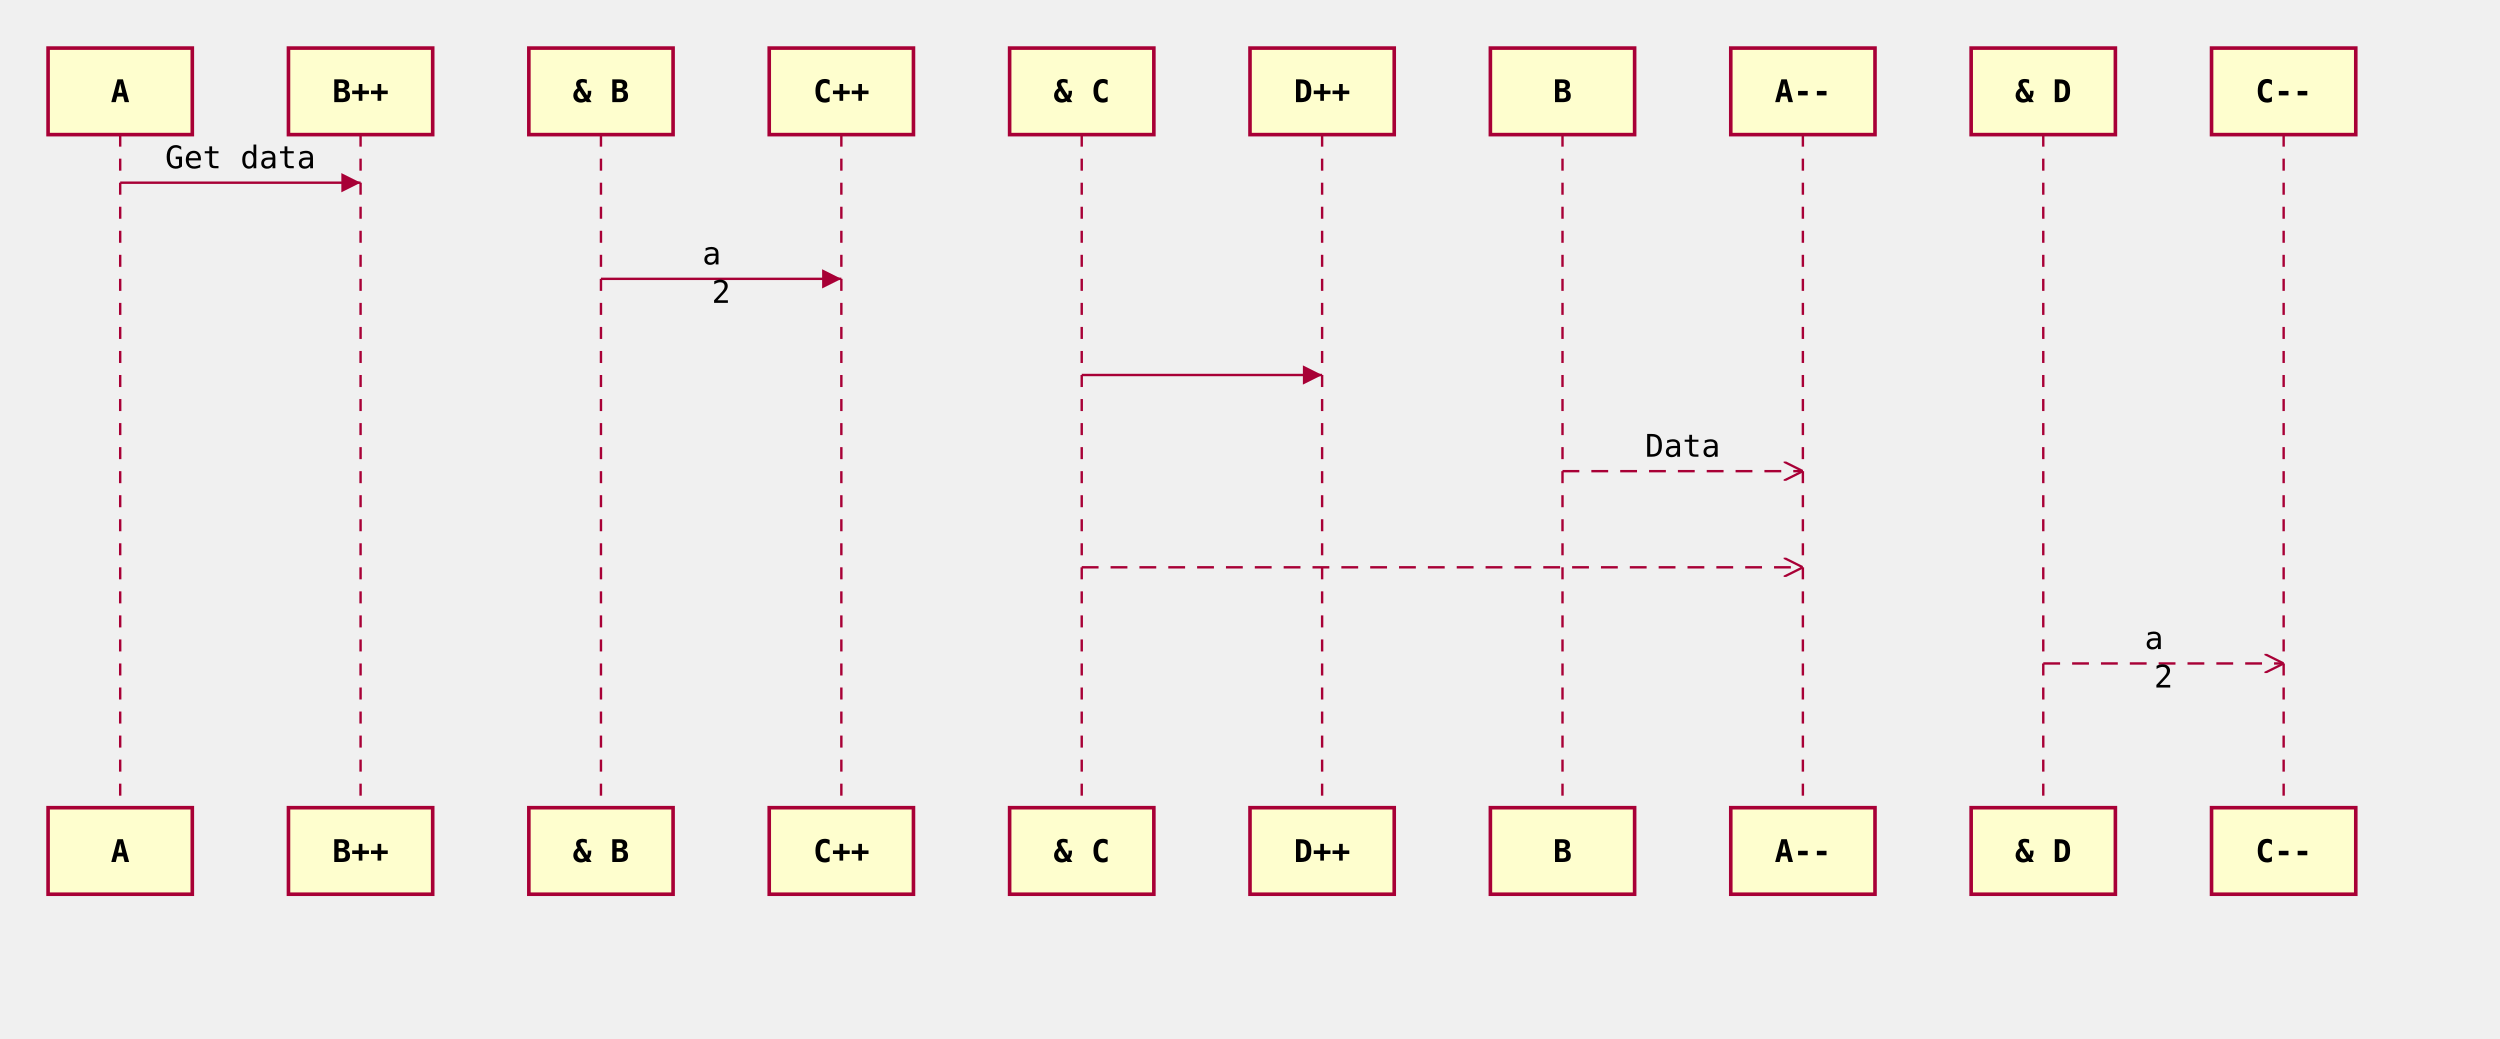
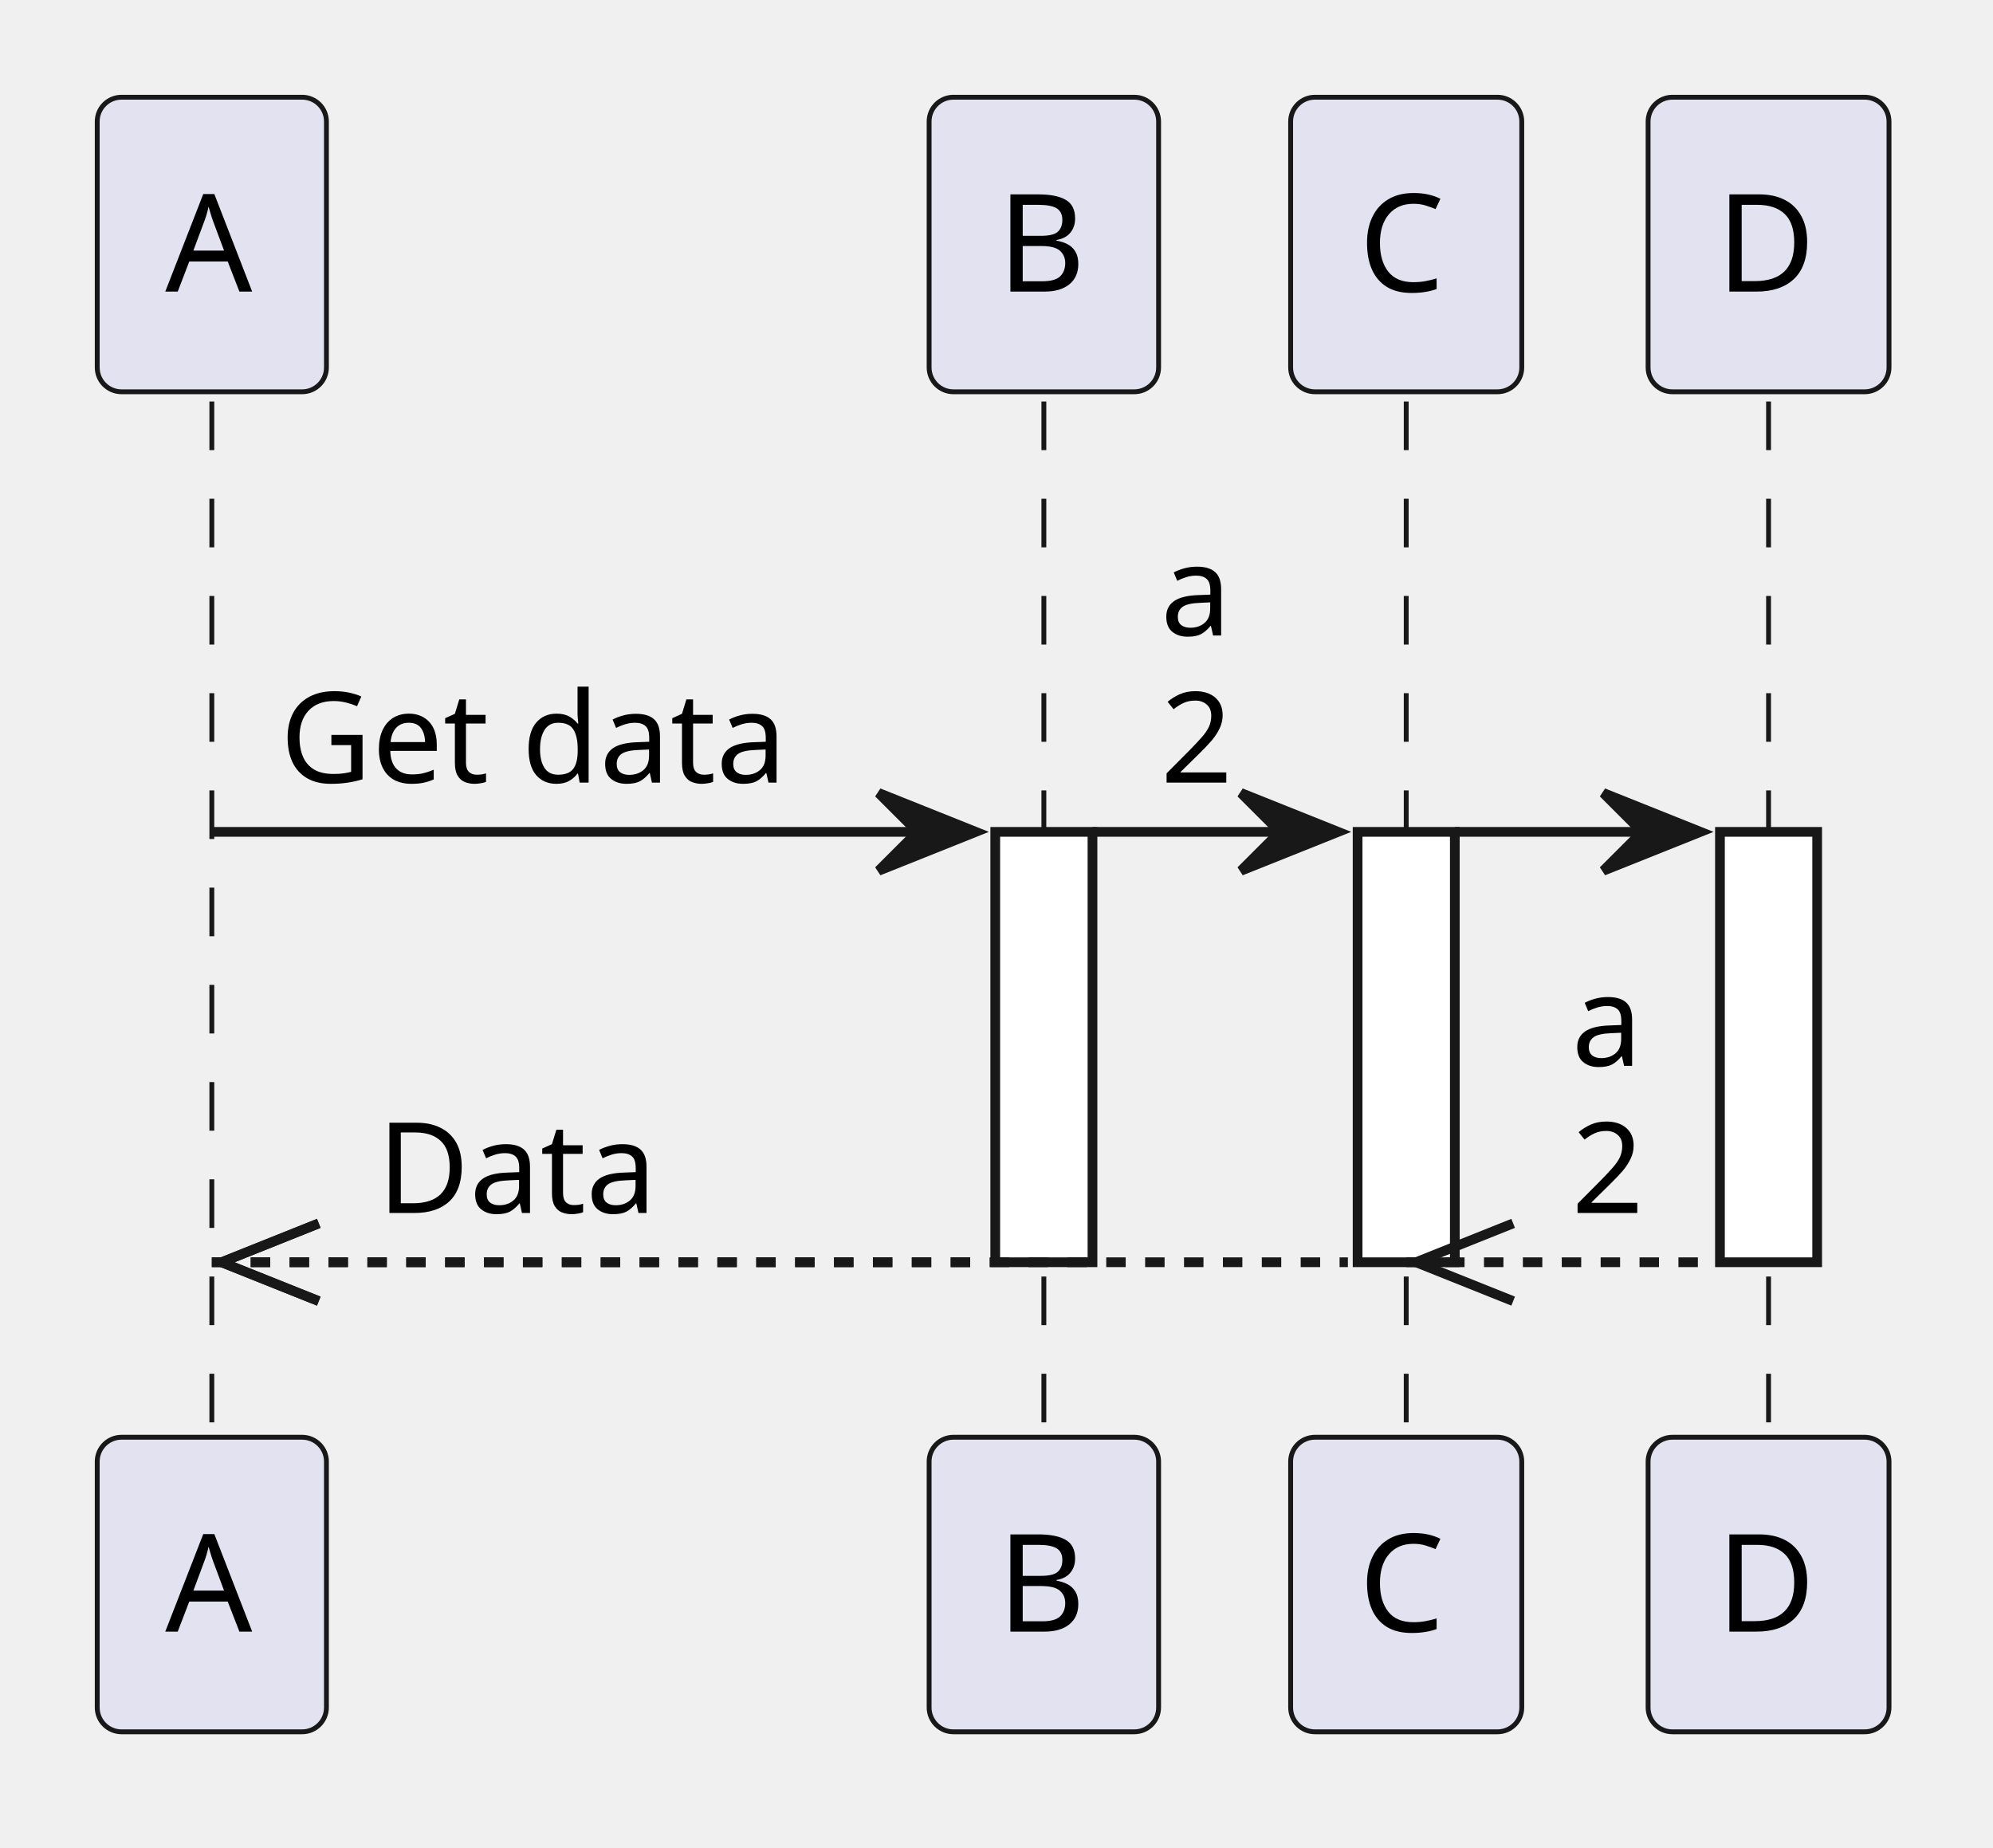
- <svg xmlns="http://www.w3.org/2000/svg" viewBox="0 0 1040.0 432.0" width="1040.0" height="432.0" font-family="monospace" font-size="13">
-   <defs>
-     <marker id="seq-arrow-filled" viewBox="0 0 10 10" refX="10" refY="5" markerWidth="8" markerHeight="8" orient="auto-start-reverse">
-       <path d="M 0 0 L 10 5 L 0 10 Z" fill="#A80036" stroke="none" />
-     </marker>
-     <marker id="seq-arrow-open" viewBox="0 0 10 10" refX="10" refY="5" markerWidth="8" markerHeight="8" orient="auto-start-reverse">
-       <path d="M 0 0 L 10 5 L 0 10" fill="none" stroke="#A80036" stroke-width="1.2" />
-     </marker>
-   </defs>
-   <line x1="50.0" y1="56.0" x2="50.0" y2="336.0" stroke="#A80036" stroke-width="1" stroke-dasharray="5,5" />
-   <line x1="150.0" y1="56.0" x2="150.0" y2="336.0" stroke="#A80036" stroke-width="1" stroke-dasharray="5,5" />
-   <line x1="250.0" y1="56.0" x2="250.0" y2="336.0" stroke="#A80036" stroke-width="1" stroke-dasharray="5,5" />
-   <line x1="350.0" y1="56.0" x2="350.0" y2="336.0" stroke="#A80036" stroke-width="1" stroke-dasharray="5,5" />
-   <line x1="450.0" y1="56.0" x2="450.0" y2="336.0" stroke="#A80036" stroke-width="1" stroke-dasharray="5,5" />
-   <line x1="550.0" y1="56.0" x2="550.0" y2="336.0" stroke="#A80036" stroke-width="1" stroke-dasharray="5,5" />
-   <line x1="650.0" y1="56.0" x2="650.0" y2="336.0" stroke="#A80036" stroke-width="1" stroke-dasharray="5,5" />
-   <line x1="750.0" y1="56.0" x2="750.0" y2="336.0" stroke="#A80036" stroke-width="1" stroke-dasharray="5,5" />
-   <line x1="850.0" y1="56.0" x2="850.0" y2="336.0" stroke="#A80036" stroke-width="1" stroke-dasharray="5,5" />
-   <line x1="950.0" y1="56.0" x2="950.0" y2="336.0" stroke="#A80036" stroke-width="1" stroke-dasharray="5,5" />
-   <line x1="50.0" y1="76.0" x2="150.0" y2="76.0" stroke="#A80036" stroke-width="1" marker-end="url(#seq-arrow-filled)" />
-   <text x="100.0" y="70.0" text-anchor="middle" fill="#000000">Get data</text>
-   <line x1="250.0" y1="116.0" x2="350.0" y2="116.0" stroke="#A80036" stroke-width="1" marker-end="url(#seq-arrow-filled)" />
-   <text x="300.0" y="110.0" text-anchor="middle" fill="#000000">
-     <tspan x="300.0" dy="0.0">a</tspan>
-     <tspan x="300.0" dy="16.0">2</tspan>
-   </text>
-   <line x1="450.0" y1="156.0" x2="550.0" y2="156.0" stroke="#A80036" stroke-width="1" marker-end="url(#seq-arrow-filled)" />
-   <line x1="650.0" y1="196.0" x2="750.0" y2="196.0" stroke="#A80036" stroke-width="1" stroke-dasharray="7,5" marker-end="url(#seq-arrow-open)" />
-   <text x="700.0" y="190.0" text-anchor="middle" fill="#000000">Data</text>
-   <line x1="450.0" y1="236.0" x2="750.0" y2="236.0" stroke="#A80036" stroke-width="1" stroke-dasharray="7,5" marker-end="url(#seq-arrow-open)" />
-   <line x1="850.0" y1="276.0" x2="950.0" y2="276.0" stroke="#A80036" stroke-width="1" stroke-dasharray="7,5" marker-end="url(#seq-arrow-open)" />
-   <text x="900.0" y="270.0" text-anchor="middle" fill="#000000">
-     <tspan x="900.0" dy="0.0">a</tspan>
-     <tspan x="900.0" dy="16.0">2</tspan>
-   </text>
-   <rect x="20.0" y="20.0" width="60.0" height="36.0" fill="#FEFECE" stroke="#A80036" stroke-width="1.5" />
-   <text x="50.0" y="42.5" text-anchor="middle" font-weight="bold" fill="#000000">A</text>
-   <rect x="120.0" y="20.0" width="60.0" height="36.0" fill="#FEFECE" stroke="#A80036" stroke-width="1.5" />
-   <text x="150.0" y="42.5" text-anchor="middle" font-weight="bold" fill="#000000">B++</text>
-   <rect x="220.0" y="20.0" width="60.0" height="36.0" fill="#FEFECE" stroke="#A80036" stroke-width="1.5" />
-   <text x="250.0" y="42.5" text-anchor="middle" font-weight="bold" fill="#000000">&amp; B</text>
-   <rect x="320.0" y="20.0" width="60.0" height="36.0" fill="#FEFECE" stroke="#A80036" stroke-width="1.5" />
-   <text x="350.0" y="42.5" text-anchor="middle" font-weight="bold" fill="#000000">C++</text>
-   <rect x="420.0" y="20.0" width="60.0" height="36.0" fill="#FEFECE" stroke="#A80036" stroke-width="1.5" />
-   <text x="450.0" y="42.5" text-anchor="middle" font-weight="bold" fill="#000000">&amp; C</text>
-   <rect x="520.0" y="20.0" width="60.0" height="36.0" fill="#FEFECE" stroke="#A80036" stroke-width="1.5" />
-   <text x="550.0" y="42.5" text-anchor="middle" font-weight="bold" fill="#000000">D++</text>
-   <rect x="620.0" y="20.0" width="60.0" height="36.0" fill="#FEFECE" stroke="#A80036" stroke-width="1.5" />
-   <text x="650.0" y="42.5" text-anchor="middle" font-weight="bold" fill="#000000">B</text>
-   <rect x="720.0" y="20.0" width="60.0" height="36.0" fill="#FEFECE" stroke="#A80036" stroke-width="1.5" />
-   <text x="750.0" y="42.5" text-anchor="middle" font-weight="bold" fill="#000000">A--</text>
-   <rect x="820.0" y="20.0" width="60.0" height="36.0" fill="#FEFECE" stroke="#A80036" stroke-width="1.5" />
-   <text x="850.0" y="42.5" text-anchor="middle" font-weight="bold" fill="#000000">&amp; D</text>
-   <rect x="920.0" y="20.0" width="60.0" height="36.0" fill="#FEFECE" stroke="#A80036" stroke-width="1.5" />
-   <text x="950.0" y="42.5" text-anchor="middle" font-weight="bold" fill="#000000">C--</text>
-   <rect x="20.0" y="336.0" width="60.0" height="36.0" fill="#FEFECE" stroke="#A80036" stroke-width="1.5" />
-   <text x="50.0" y="358.6" text-anchor="middle" font-weight="bold" fill="#000000">A</text>
-   <rect x="120.0" y="336.0" width="60.0" height="36.0" fill="#FEFECE" stroke="#A80036" stroke-width="1.5" />
-   <text x="150.0" y="358.6" text-anchor="middle" font-weight="bold" fill="#000000">B++</text>
-   <rect x="220.0" y="336.0" width="60.0" height="36.0" fill="#FEFECE" stroke="#A80036" stroke-width="1.5" />
-   <text x="250.0" y="358.6" text-anchor="middle" font-weight="bold" fill="#000000">&amp; B</text>
-   <rect x="320.0" y="336.0" width="60.0" height="36.0" fill="#FEFECE" stroke="#A80036" stroke-width="1.5" />
-   <text x="350.0" y="358.6" text-anchor="middle" font-weight="bold" fill="#000000">C++</text>
-   <rect x="420.0" y="336.0" width="60.0" height="36.0" fill="#FEFECE" stroke="#A80036" stroke-width="1.5" />
-   <text x="450.0" y="358.6" text-anchor="middle" font-weight="bold" fill="#000000">&amp; C</text>
-   <rect x="520.0" y="336.0" width="60.0" height="36.0" fill="#FEFECE" stroke="#A80036" stroke-width="1.5" />
-   <text x="550.0" y="358.6" text-anchor="middle" font-weight="bold" fill="#000000">D++</text>
-   <rect x="620.0" y="336.0" width="60.0" height="36.0" fill="#FEFECE" stroke="#A80036" stroke-width="1.5" />
-   <text x="650.0" y="358.6" text-anchor="middle" font-weight="bold" fill="#000000">B</text>
-   <rect x="720.0" y="336.0" width="60.0" height="36.0" fill="#FEFECE" stroke="#A80036" stroke-width="1.5" />
-   <text x="750.0" y="358.6" text-anchor="middle" font-weight="bold" fill="#000000">A--</text>
-   <rect x="820.0" y="336.0" width="60.0" height="36.0" fill="#FEFECE" stroke="#A80036" stroke-width="1.5" />
-   <text x="850.0" y="358.6" text-anchor="middle" font-weight="bold" fill="#000000">&amp; D</text>
-   <rect x="920.0" y="336.0" width="60.0" height="36.0" fill="#FEFECE" stroke="#A80036" stroke-width="1.5" />
-   <text x="950.0" y="358.6" text-anchor="middle" font-weight="bold" fill="#000000">C--</text>
+ <svg xmlns="http://www.w3.org/2000/svg" contentStyleType="text/css" data-diagram-type="SEQUENCE" height="190px" preserveAspectRatio="none" style="width:205px;height:190px;background:#FFFFFF;" version="1.1" viewBox="0 0 205 190" width="205px" zoomAndPan="magnify">
+   <defs />
+   <g>
+     <g>
+       <rect fill="#000000" fill-opacity="0" height="106.531" width="8" x="18.289" y="41.297" />
+       <line style="stroke:#181818;stroke-width:0.5;stroke-dasharray:5,5;" x1="21.789" x2="21.789" y1="41.297" y2="147.828" />
+     </g>
+     <g>
+       <rect fill="#000000" fill-opacity="0" height="106.531" width="8" x="103.872" y="41.297" />
+       <line style="stroke:#181818;stroke-width:0.5;stroke-dasharray:5,5;" x1="107.372" x2="107.372" y1="41.297" y2="147.828" />
+     </g>
+     <g>
+       <rect fill="#FFFFFF" height="44.266" style="stroke:#181818;stroke-width:1;" width="10" x="102.372" y="85.562" />
+     </g>
+     <g>
+       <rect fill="#000000" fill-opacity="0" height="106.531" width="8" x="141.143" y="41.297" />
+       <line style="stroke:#181818;stroke-width:0.5;stroke-dasharray:5,5;" x1="144.643" x2="144.643" y1="41.297" y2="147.828" />
+     </g>
+     <g>
+       <rect fill="#FFFFFF" height="44.266" style="stroke:#181818;stroke-width:1;" width="10" x="139.643" y="85.562" />
+     </g>
+     <g>
+       <rect fill="#000000" fill-opacity="0" height="106.531" width="8" x="178.414" y="41.297" />
+       <line style="stroke:#181818;stroke-width:0.5;stroke-dasharray:5,5;" x1="181.914" x2="181.914" y1="41.297" y2="147.828" />
+     </g>
+     <g>
+       <rect fill="#FFFFFF" height="44.266" style="stroke:#181818;stroke-width:1;" width="10" x="176.914" y="85.562" />
+     </g>
+     <rect fill="#E2E2F0" height="30.297" rx="2.5" ry="2.5" style="stroke:#181818;stroke-width:0.5;" width="23.577" x="10" y="10" />
+     <text fill="#000000" font-family="sans-serif" font-size="14" lengthAdjust="spacing" textLength="9.577" x="17" y="29.995">A</text>
+     <rect fill="#E2E2F0" height="30.297" rx="2.5" ry="2.5" style="stroke:#181818;stroke-width:0.5;" width="23.605" x="95.569" y="10" />
+     <text fill="#000000" font-family="sans-serif" font-size="14" lengthAdjust="spacing" textLength="9.604" x="102.569" y="29.995">B</text>
+     <rect fill="#E2E2F0" height="30.297" rx="2.5" ry="2.5" style="stroke:#181818;stroke-width:0.5;" width="23.775" x="132.755" y="10" />
+     <text fill="#000000" font-family="sans-serif" font-size="14" lengthAdjust="spacing" textLength="9.775" x="139.755" y="29.995">C</text>
+     <rect fill="#E2E2F0" height="30.297" rx="2.5" ry="2.5" style="stroke:#181818;stroke-width:0.5;" width="24.78" x="169.523" y="10" />
+     <text fill="#000000" font-family="sans-serif" font-size="14" lengthAdjust="spacing" textLength="10.78" x="176.523" y="29.995">D</text>
+     <rect fill="#E2E2F0" height="30.297" rx="2.5" ry="2.5" style="stroke:#181818;stroke-width:0.5;" width="23.577" x="10" y="147.828" />
+     <text fill="#000000" font-family="sans-serif" font-size="14" lengthAdjust="spacing" textLength="9.577" x="17" y="167.823">A</text>
+     <rect fill="#E2E2F0" height="30.297" rx="2.5" ry="2.5" style="stroke:#181818;stroke-width:0.5;" width="23.605" x="95.569" y="147.828" />
+     <text fill="#000000" font-family="sans-serif" font-size="14" lengthAdjust="spacing" textLength="9.604" x="102.569" y="167.823">B</text>
+     <rect fill="#E2E2F0" height="30.297" rx="2.5" ry="2.5" style="stroke:#181818;stroke-width:0.5;" width="23.775" x="132.755" y="147.828" />
+     <text fill="#000000" font-family="sans-serif" font-size="14" lengthAdjust="spacing" textLength="9.775" x="139.755" y="167.823">C</text>
+     <rect fill="#E2E2F0" height="30.297" rx="2.5" ry="2.5" style="stroke:#181818;stroke-width:0.5;" width="24.78" x="169.523" y="147.828" />
+     <text fill="#000000" font-family="sans-serif" font-size="14" lengthAdjust="spacing" textLength="10.78" x="176.523" y="167.823">D</text>
+     <polygon fill="#181818" points="90.372,81.562,100.372,85.562,90.372,89.562,94.372,85.562" style="stroke:#181818;stroke-width:1;" />
+     <line style="stroke:#181818;stroke-width:1;" x1="21.789" x2="96.372" y1="85.562" y2="85.562" />
+     <text fill="#000000" font-family="sans-serif" font-size="13" lengthAdjust="spacing" textLength="56.583" x="28.789" y="80.497">Get data</text>
+     <polygon fill="#181818" points="127.643,81.562,137.643,85.562,127.643,89.562,131.643,85.562" style="stroke:#181818;stroke-width:1;" />
+     <line style="stroke:#181818;stroke-width:1;" x1="112.372" x2="133.643" y1="85.562" y2="85.562" />
+     <text fill="#000000" font-family="sans-serif" font-size="13" lengthAdjust="spacing" textLength="7.966" x="119.372" y="65.364">a</text>
+     <text fill="#000000" font-family="sans-serif" font-size="13" lengthAdjust="spacing" textLength="8.271" x="119.372" y="80.497">2</text>
+     <polygon fill="#181818" points="164.914,81.562,174.914,85.562,164.914,89.562,168.914,85.562" style="stroke:#181818;stroke-width:1;" />
+     <line style="stroke:#181818;stroke-width:1;" x1="149.643" x2="170.914" y1="85.562" y2="85.562" />
+     <line style="stroke:#181818;stroke-width:1;" x1="22.789" x2="32.789" y1="129.828" y2="125.828" />
+     <line style="stroke:#181818;stroke-width:1;" x1="22.789" x2="32.789" y1="129.828" y2="133.828" />
+     <line style="stroke:#181818;stroke-width:1;stroke-dasharray:2,2;" x1="21.789" x2="101.372" y1="129.828" y2="129.828" />
+     <text fill="#000000" font-family="sans-serif" font-size="13" lengthAdjust="spacing" textLength="31.04" x="38.789" y="124.762">Data</text>
+     <line style="stroke:#181818;stroke-width:1;" x1="22.789" x2="32.789" y1="129.828" y2="125.828" />
+     <line style="stroke:#181818;stroke-width:1;" x1="22.789" x2="32.789" y1="129.828" y2="133.828" />
+     <line style="stroke:#181818;stroke-width:1;stroke-dasharray:2,2;" x1="21.789" x2="138.643" y1="129.828" y2="129.828" />
+     <line style="stroke:#181818;stroke-width:1;" x1="145.643" x2="155.643" y1="129.828" y2="125.828" />
+     <line style="stroke:#181818;stroke-width:1;" x1="145.643" x2="155.643" y1="129.828" y2="133.828" />
+     <line style="stroke:#181818;stroke-width:1;stroke-dasharray:2,2;" x1="144.643" x2="175.914" y1="129.828" y2="129.828" />
+     <text fill="#000000" font-family="sans-serif" font-size="13" lengthAdjust="spacing" textLength="7.966" x="161.643" y="109.629">a</text>
+     <text fill="#000000" font-family="sans-serif" font-size="13" lengthAdjust="spacing" textLength="8.271" x="161.643" y="124.762">2</text>
+   </g>
</svg>
